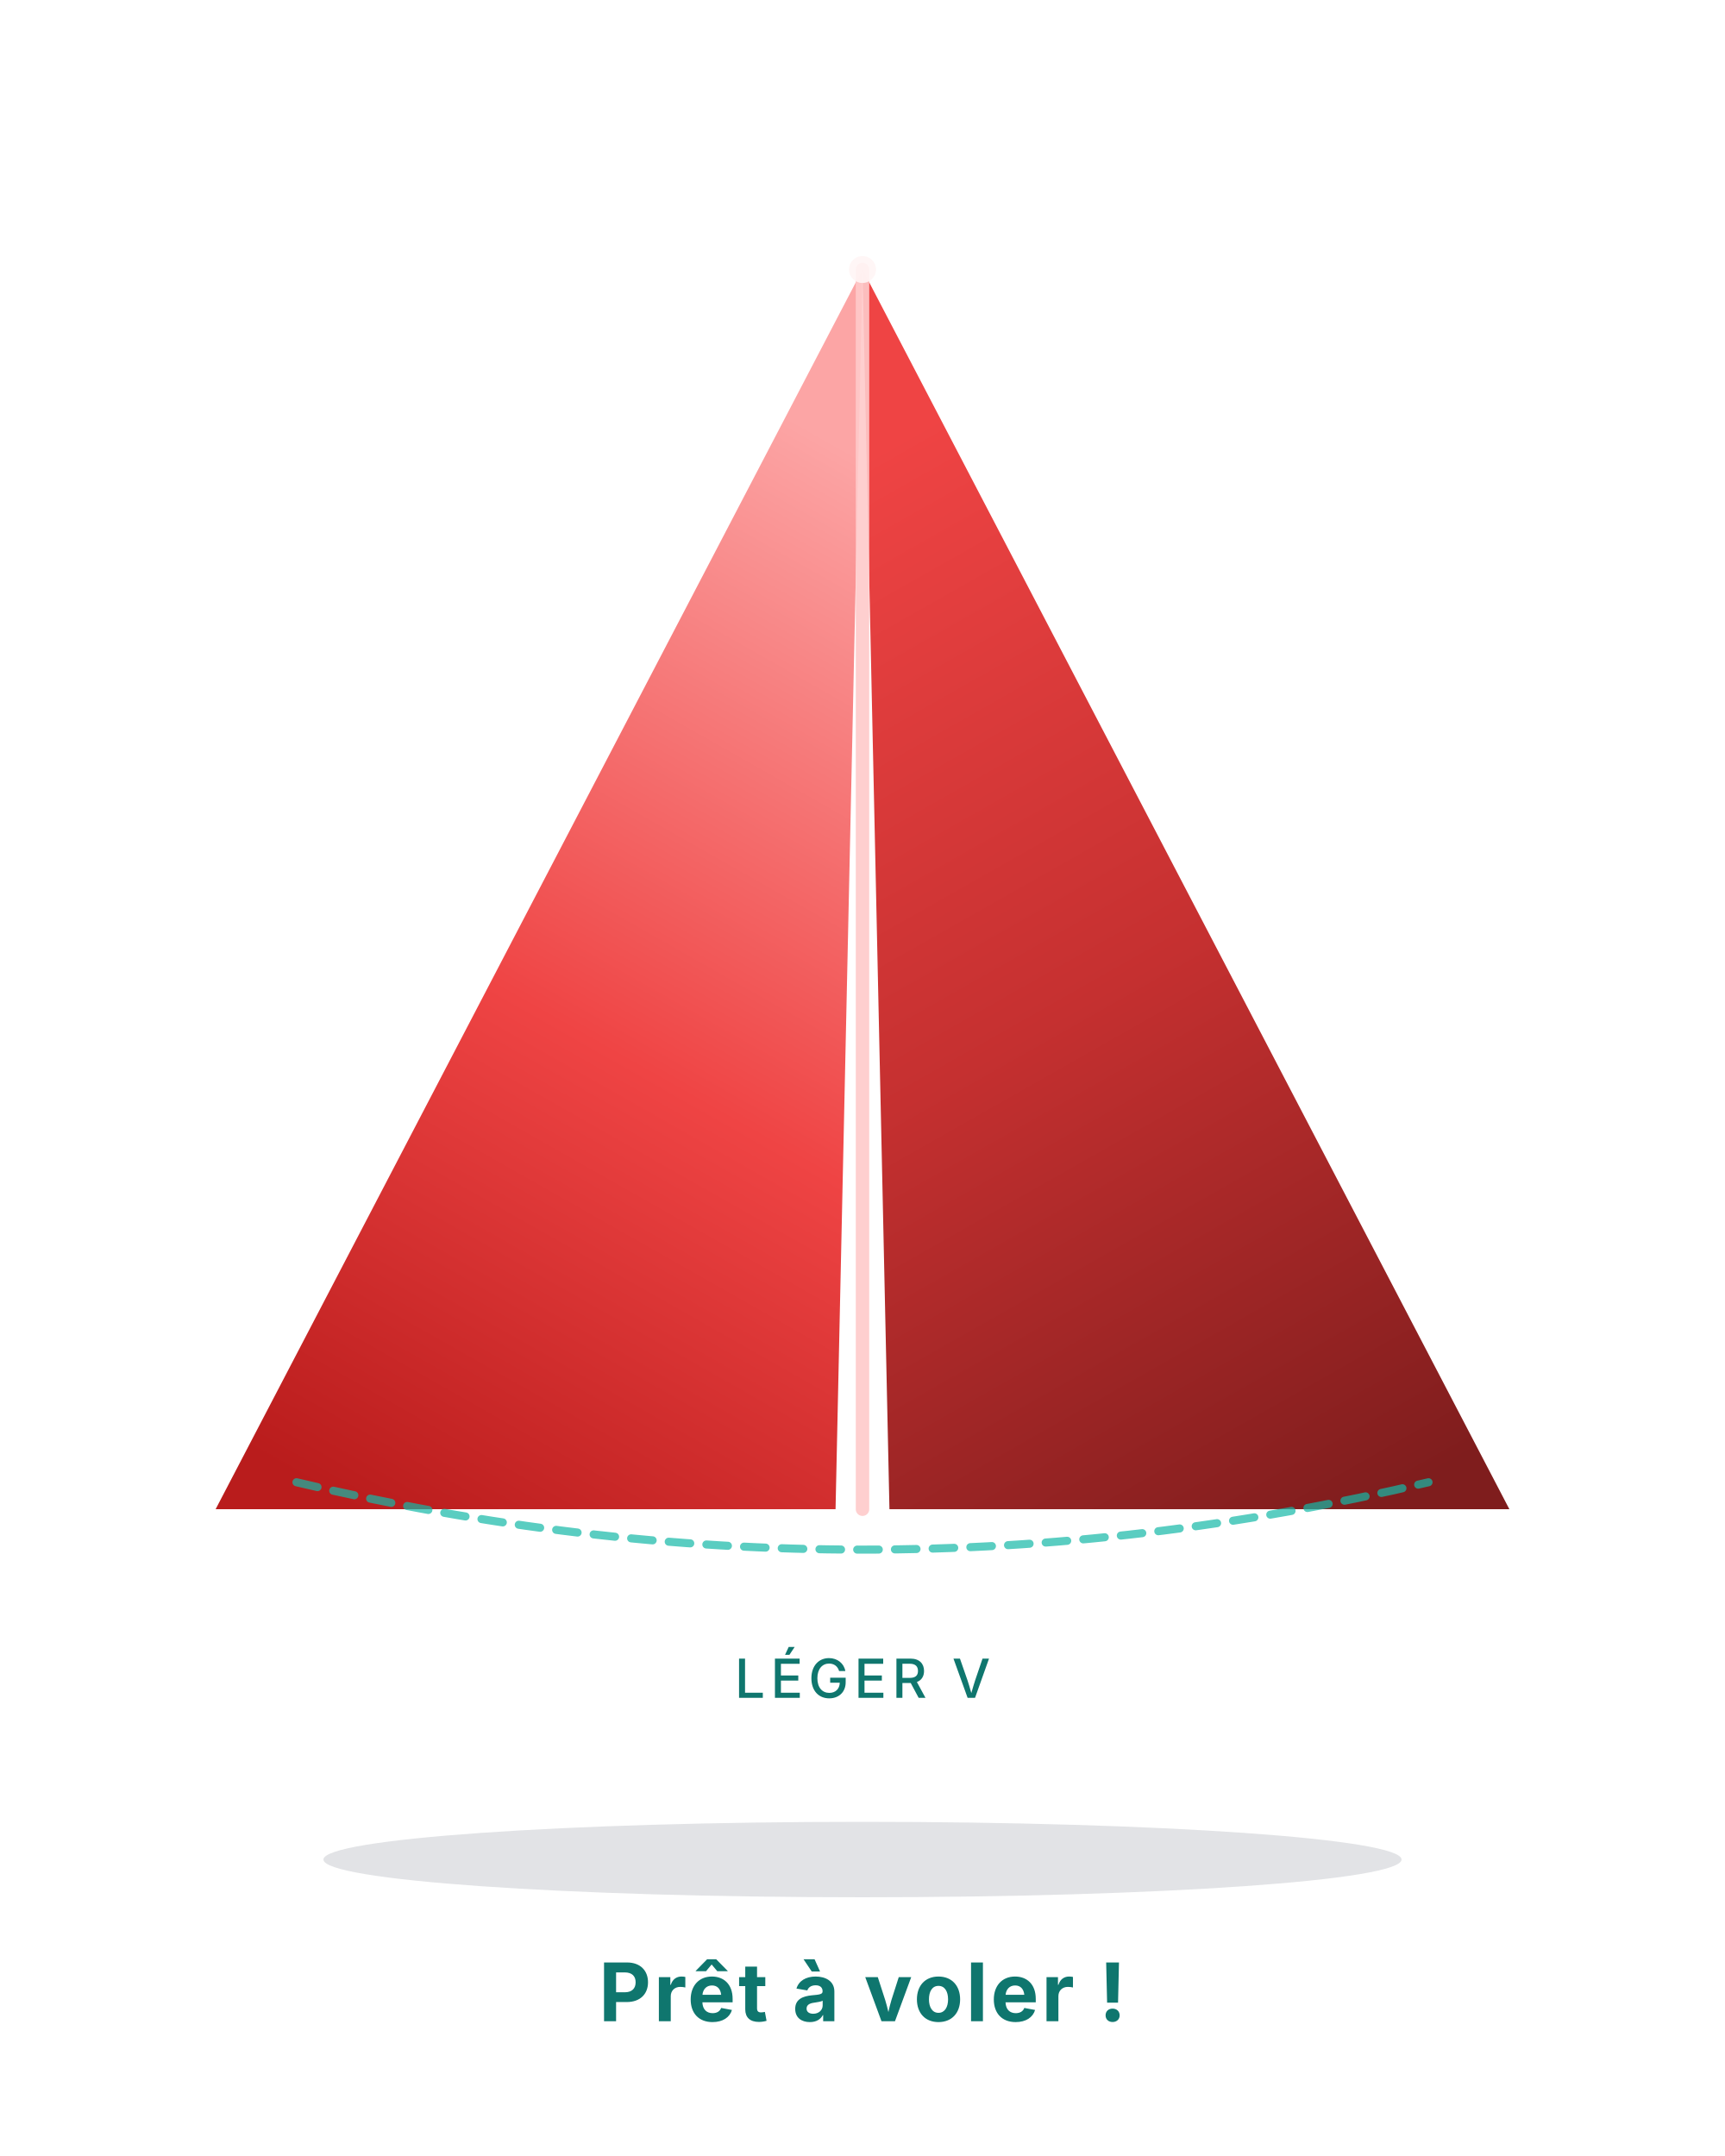
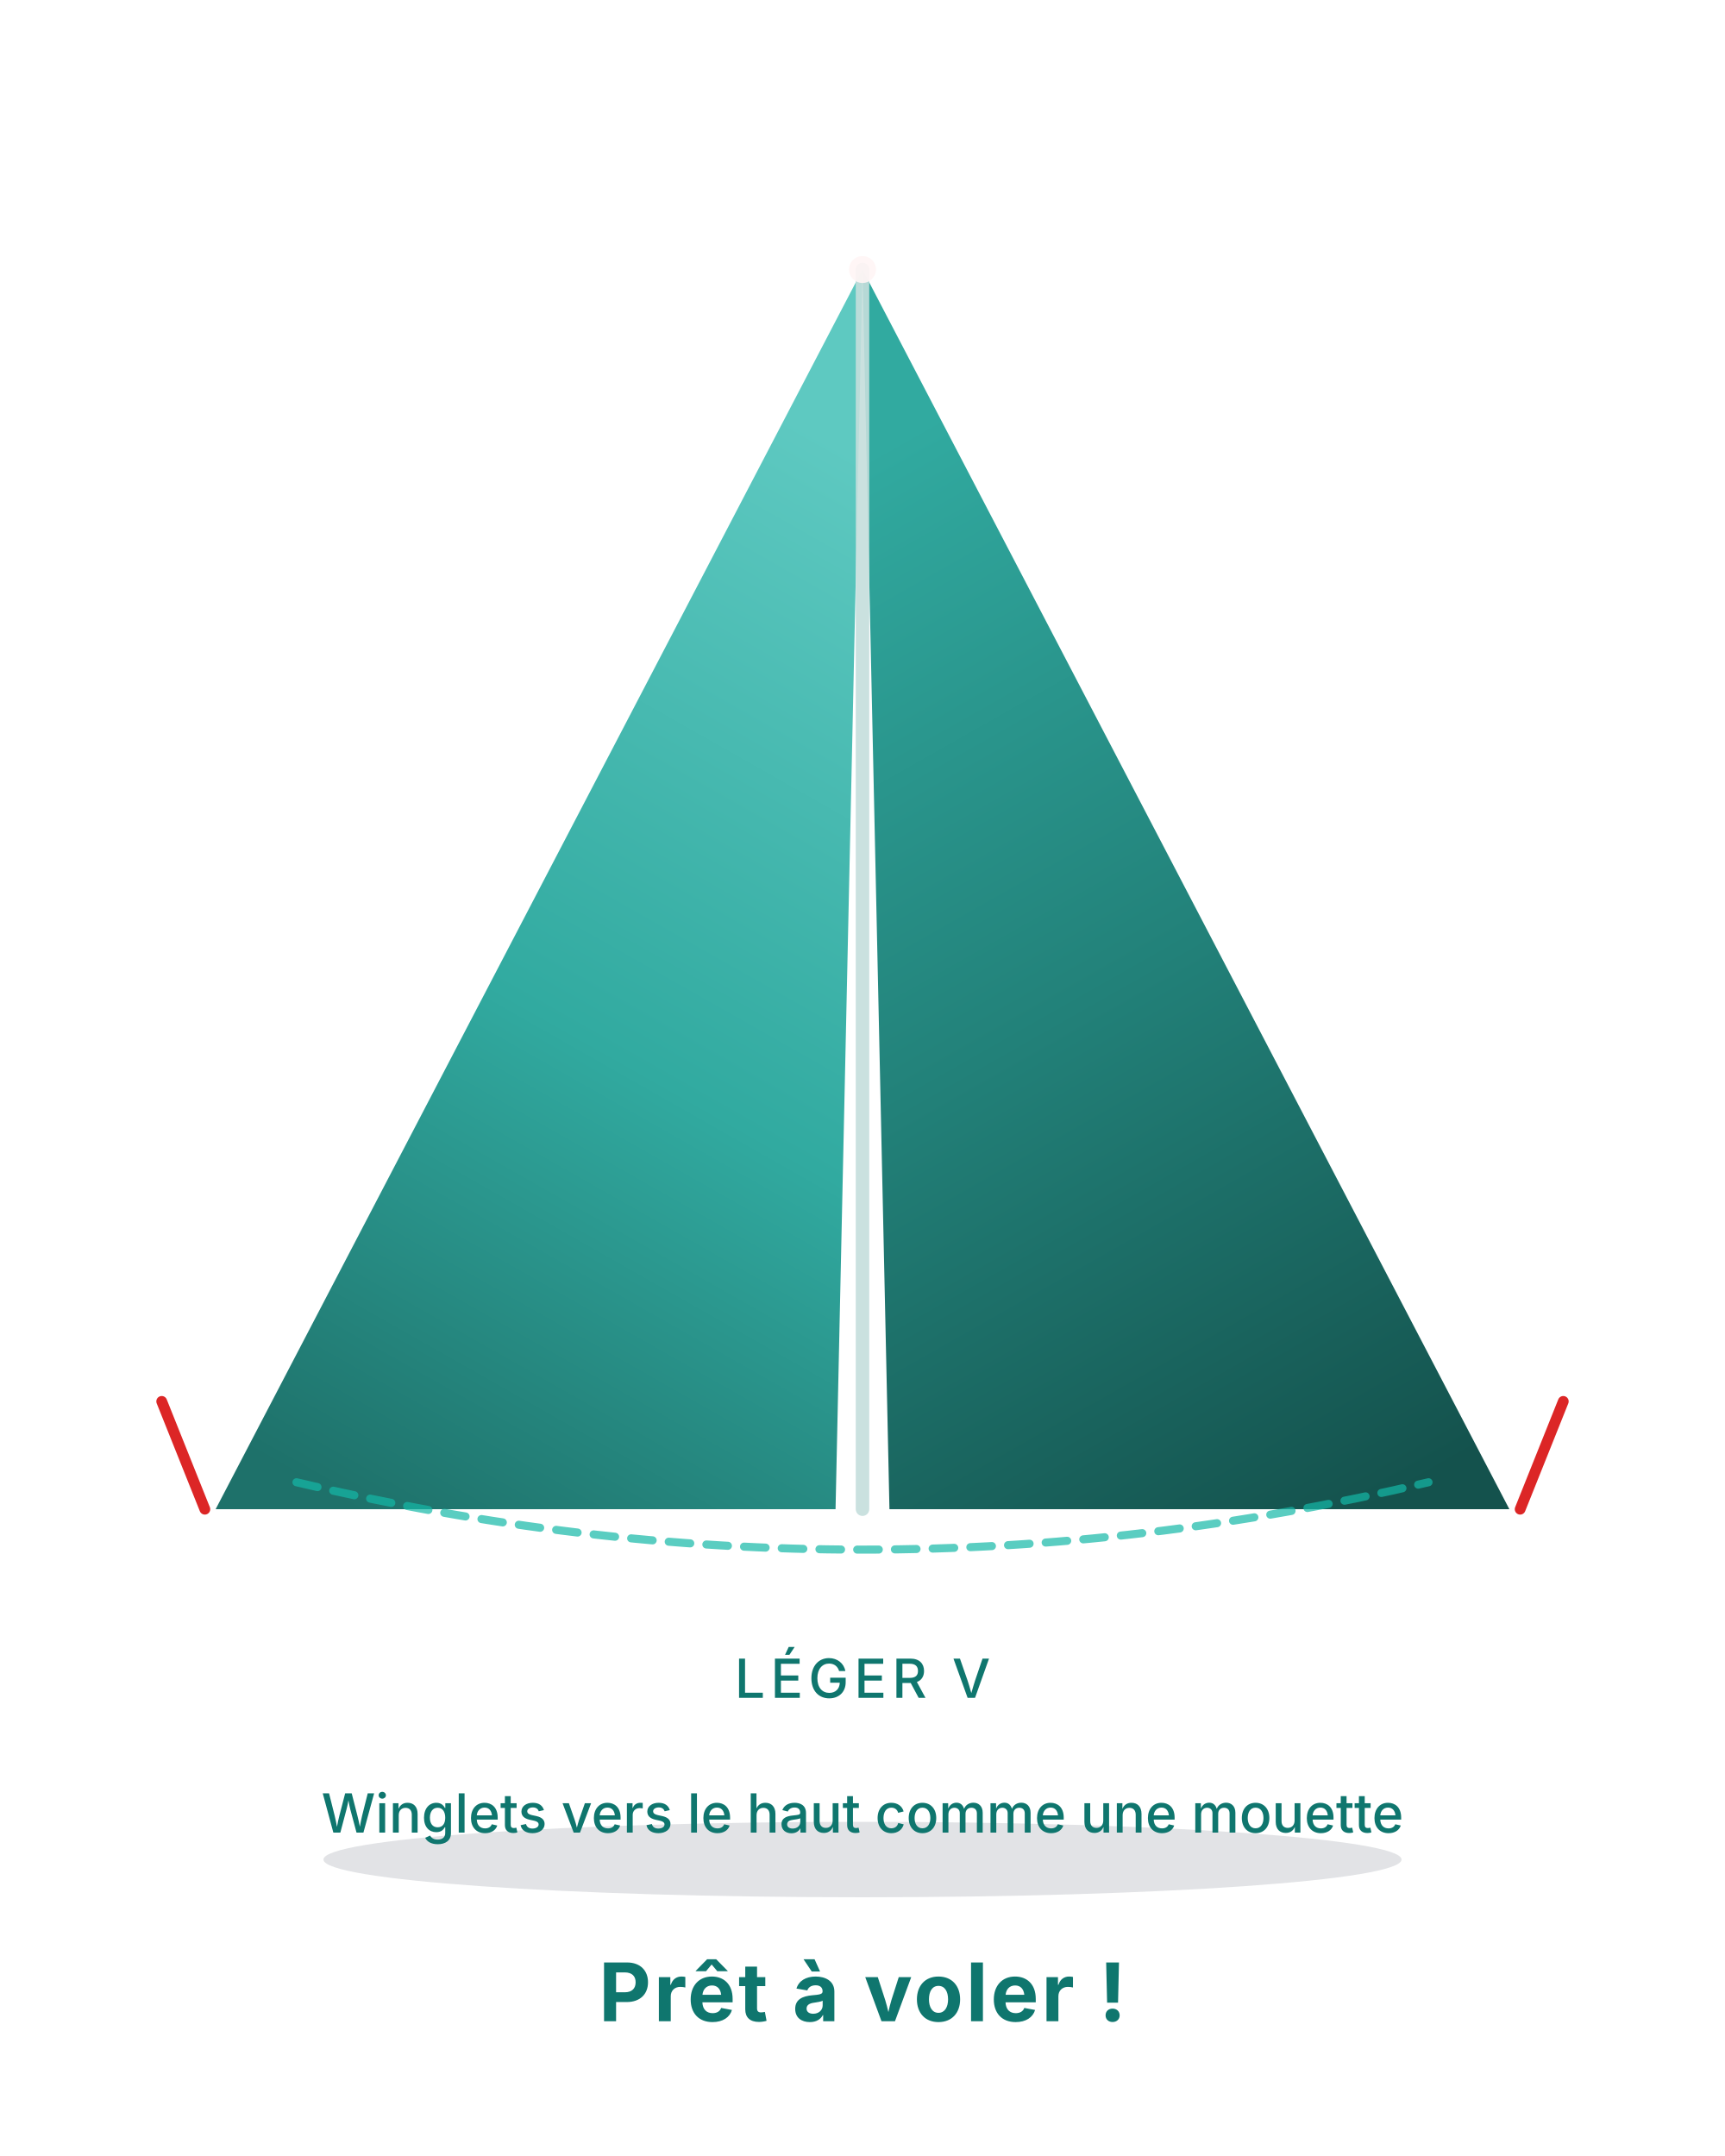
- <svg xmlns="http://www.w3.org/2000/svg" viewBox="0 0 320 400" fill="none" font-family="system-ui, -apple-system, sans-serif">
+ <svg xmlns="http://www.w3.org/2000/svg" viewBox="0 0 320 400" fill="none" font-family="system-ui,-apple-system,sans-serif">
  <defs>
    <filter id="ps" x="-10%" y="-10%" width="120%" height="120%">
      <feGaussianBlur in="SourceAlpha" stdDeviation="3" />
      <feOffset dx="0" dy="3" />
      <feComponentTransfer>
        <feFuncA type="linear" slope="0.18" />
      </feComponentTransfer>
      <feMerge>
        <feMergeNode />
        <feMergeNode in="SourceGraphic" />
      </feMerge>
    </filter>
    <marker id="arr" viewBox="0 0 10 10" refX="8" refY="5" markerWidth="6" markerHeight="6" orient="auto-start-reverse">
      <path d="M 0 0 L 10 5 L 0 10 z" fill="#6366f1" />
    </marker>
    <marker id="arrT" viewBox="0 0 10 10" refX="8" refY="5" markerWidth="6" markerHeight="6" orient="auto-start-reverse">
      <path d="M 0 0 L 10 5 L 0 10 z" fill="#14b8a6" />
    </marker>
    <linearGradient id="foldTri" x1="0" y1="0" x2="1" y2="1">
      <stop offset="0" stop-color="#fff7ed" />
      <stop offset="1" stop-color="#fed7aa" stop-opacity="0.7" />
    </linearGradient>
-   </defs>
-   <defs>
-     <linearGradient id="wL" x1="0.5" y1="0" x2="0.2" y2="1">
-       <stop offset="0" stop-color="#fca5a5" />
-       <stop offset="0.55" stop-color="#ef4444" />
-       <stop offset="1" stop-color="#b91c1c" />
+     <linearGradient id="pWingL" x1="0.5" y1="0" x2="0.2" y2="1">
+       <stop offset="0" stop-color="hsl(175, 50%, 58%)" />
+       <stop offset="0.55" stop-color="hsl(175, 55%, 43%)" />
+       <stop offset="1" stop-color="hsl(175, 58%, 28%)" />
    </linearGradient>
-     <linearGradient id="wR" x1="0.5" y1="0" x2="0.8" y2="1">
-       <stop offset="0" stop-color="#ef4444" />
-       <stop offset="0.5" stop-color="#c53030" />
-       <stop offset="1" stop-color="#7f1d1d" />
+     <linearGradient id="pWingR" x1="0.5" y1="0" x2="0.8" y2="1">
+       <stop offset="0" stop-color="hsl(175, 55%, 43%)" />
+       <stop offset="0.5" stop-color="hsl(175, 58%, 32%)" />
+       <stop offset="1" stop-color="hsl(175, 61%, 20%)" />
    </linearGradient>
  </defs>
  <ellipse cx="160" cy="345" rx="100" ry="7" fill="#1e293b" opacity="0.13" />
-   <polygon points="160,50 40,280 155,280" fill="url(#wL)" />
-   <polygon points="160,50 165,280 280,280" fill="url(#wR)" />
-   <line x1="160" y1="50" x2="160" y2="280" stroke="#fecaca" stroke-width="2.5" stroke-linecap="round" opacity="0.9" />
+   <polygon points="160,50 40,280 155,280" fill="url(#pWingL)" />
+   <polygon points="160,50 165,280 280,280" fill="url(#pWingR)" />
+   <line x1="160" y1="50" x2="160" y2="280" stroke="hsl(175, 28%, 82%)" stroke-width="2.5" stroke-linecap="round" opacity="0.9" />
  <circle cx="160" cy="50" r="2.5" fill="#fff5f5" opacity="0.9" />
  <path d="M 55 275 Q 160 300 265 275" stroke="#14b8a6" stroke-width="1.5" stroke-dasharray="4 3" fill="none" stroke-linecap="round" opacity="0.7" />
  <text x="160" y="315" text-anchor="middle" font-size="10" fill="#0f766e" font-weight="500" letter-spacing="1">LÉGER V</text>
  <text x="160" y="375" text-anchor="middle" font-size="15" font-weight="700" fill="#0f766e" letter-spacing="0.5">Prêt à voler !</text>
+   <path d="M 38 280 L 30 260" stroke="#dc2626" stroke-width="2" stroke-linecap="round" />
+   <path d="M 282 280 L 290 260" stroke="#dc2626" stroke-width="2" stroke-linecap="round" />
+   <text x="160" y="340" text-anchor="middle" font-size="10" fill="#0f766e" font-weight="500">Winglets vers le haut comme une mouette</text>
</svg>
